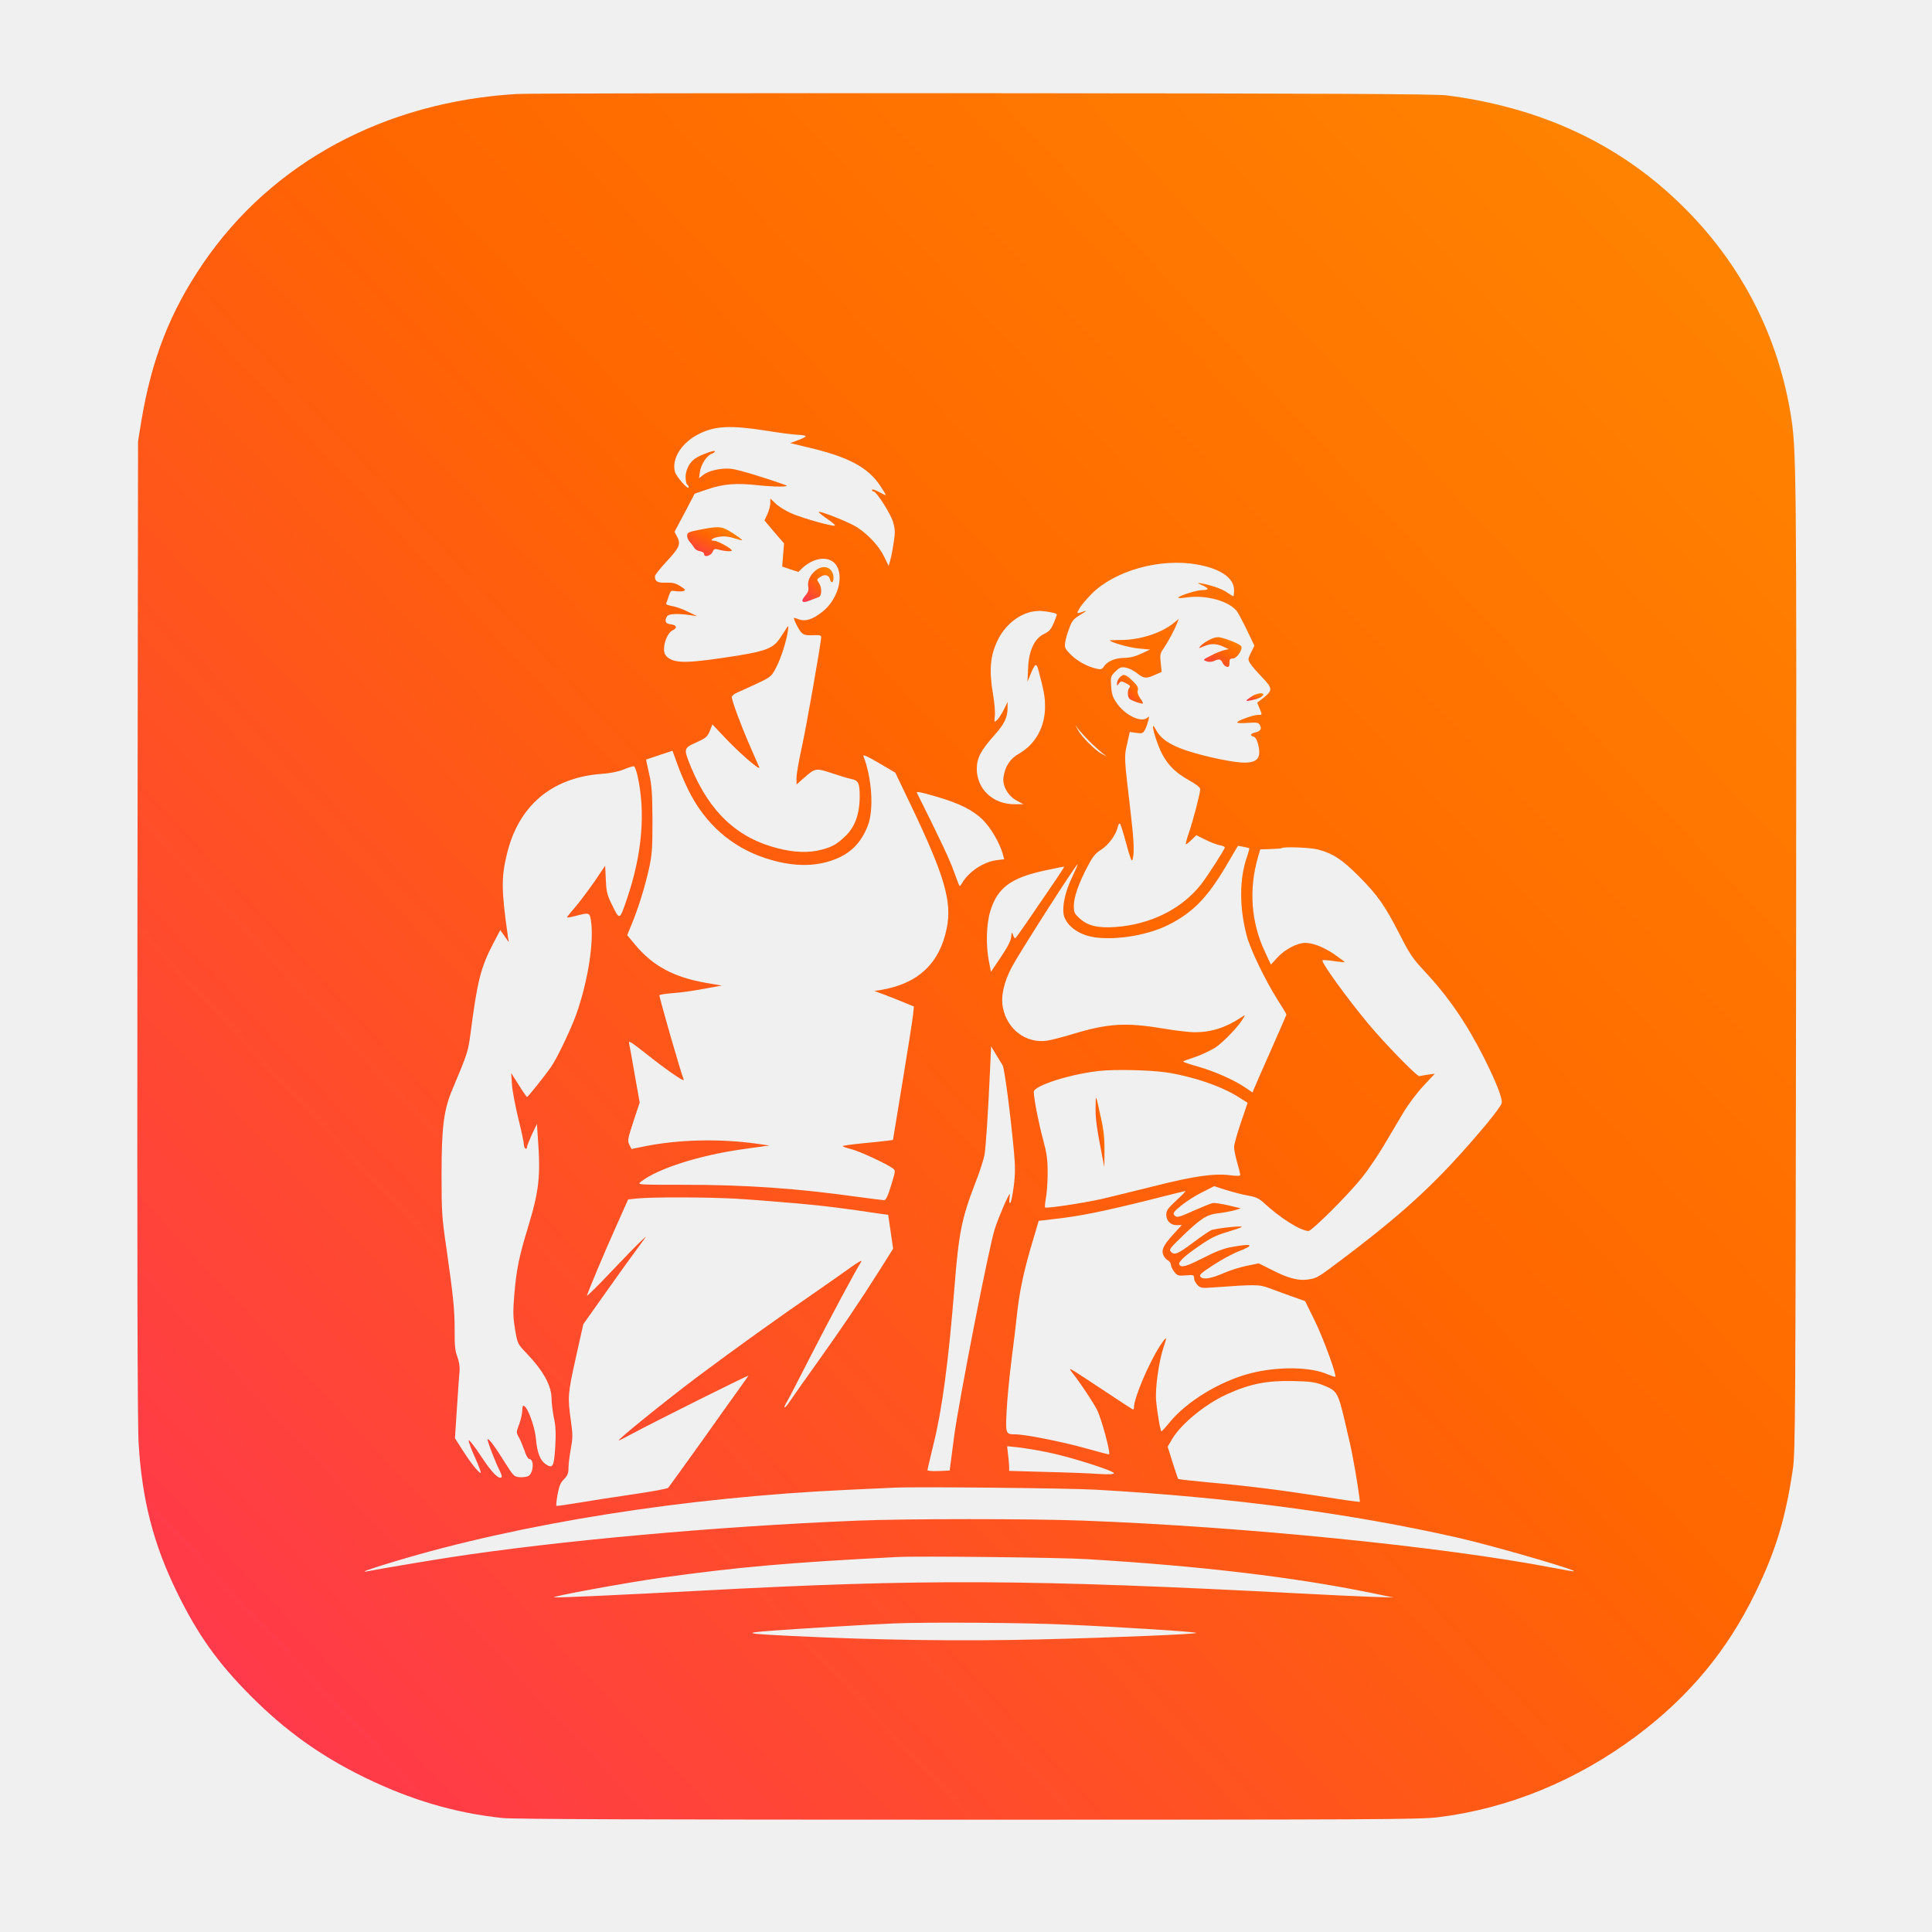
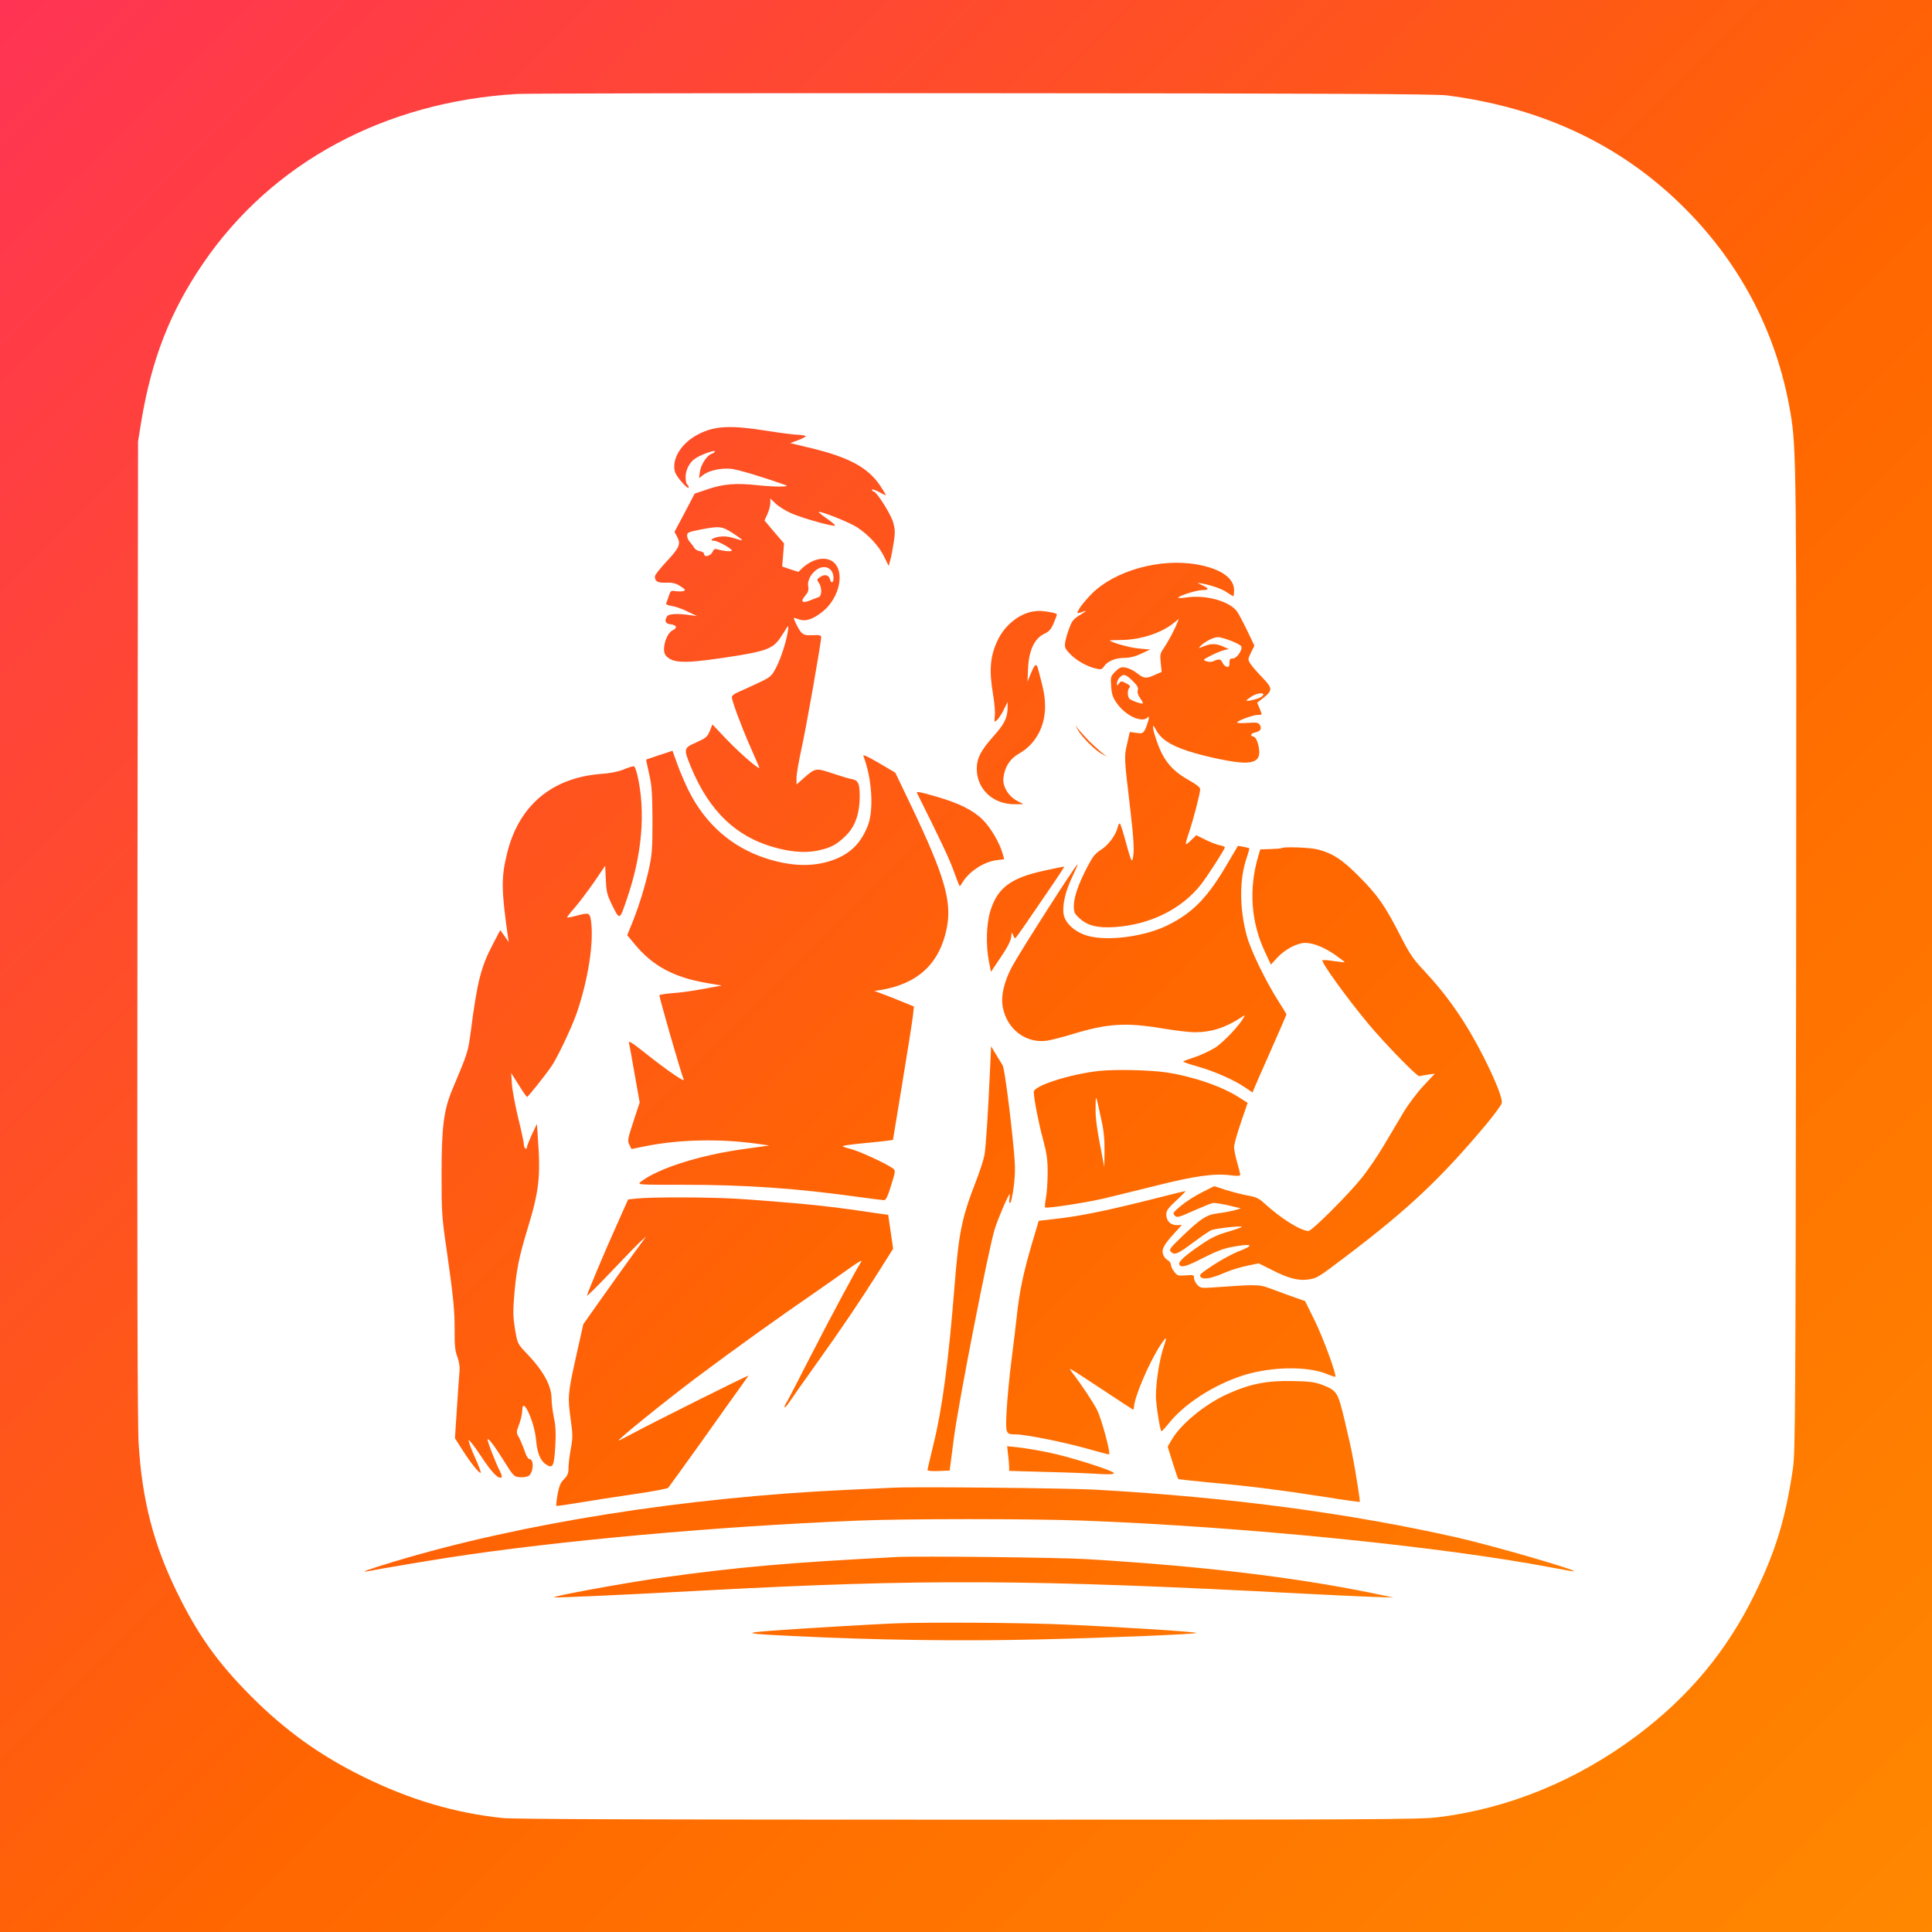
<svg xmlns="http://www.w3.org/2000/svg" viewBox="0 0 1254 1254" width="512" height="512">
  <defs>
-     <linearGradient id="bg" x1="0%" y1="0%" x2="100%" y2="100%">
-       <stop stop-color="#ff3355" />
-       <stop offset="0.55" stop-color="#ff6600" />
-       <stop offset="1" stop-color="#ff8800" />
+     <linearGradient id="athlete-bg" x1="0%" y1="0%" x2="100%" y2="100%">
+       <stop offset="0%" stop-color="#ff3355" />
+       <stop offset="55%" stop-color="#ff6600" />
+       <stop offset="100%" stop-color="#ff8800" />
    </linearGradient>
  </defs>
-   <g transform="translate(0,1254) scale(0.1,-0.1)" fill="url(#bg)" stroke="none">
+   <rect width="1254" height="1254" fill="url(#athlete-bg)" />
+   <g transform="translate(0,1254) scale(0.1,-0.1)" fill="#ffffff" stroke="none">
    <path d="M3355 11930 c-859 -51 -1590 -445 -2037 -1100 -214 -314 -333 -618 -401 -1025 l-21 -130 -4 -3165 c-2 -2199 0 -3219 8 -3342 22 -360 95 -647 245 -955 136 -280 267 -465 485 -683 223 -224 451 -387 735 -526 299 -146 586 -231 894 -264 75 -8 933 -11 3025 -11 2614 0 2935 1 3051 16 456 56 900 238 1290 530 337 253 584 549 765 920 135 275 200 490 247 811 16 110 17 349 21 3269 3 3278 3 3352 -38 3593 -89 521 -335 984 -719 1354 -403 389 -905 621 -1511 699 -73 9 -781 13 -3000 14 -1598 1 -2963 -1 -3035 -5z m1615 -2185 c86 -14 180 -26 208 -27 29 -1 52 -6 52 -9 0 -4 -23 -16 -50 -26 l-51 -19 116 -28 c261 -61 389 -129 469 -250 20 -30 36 -57 36 -59 0 -3 -20 6 -45 20 -25 13 -45 20 -45 14 0 -6 4 -11 10 -11 19 0 111 -145 127 -199 13 -47 14 -67 4 -131 -6 -41 -16 -93 -22 -114 l-11 -39 -30 61 c-34 69 -99 139 -174 189 -46 31 -242 109 -250 100 -2 -2 21 -21 51 -42 30 -20 55 -41 55 -46 0 -12 -219 49 -290 82 -36 17 -80 44 -97 62 l-33 31 0 -30 c0 -16 -9 -48 -19 -71 l-19 -41 63 -75 64 -74 -6 -75 -6 -75 52 -18 53 -17 26 25 c83 77 189 81 226 8 42 -80 -3 -218 -95 -291 -63 -50 -109 -65 -151 -51 -17 6 -32 11 -34 11 -8 0 30 -78 47 -95 16 -16 31 -20 74 -18 44 2 55 0 55 -13 0 -34 -101 -609 -130 -734 -16 -74 -30 -154 -30 -178 l0 -44 44 39 c78 69 81 69 184 35 50 -17 107 -34 126 -38 47 -8 56 -27 56 -111 0 -118 -31 -203 -97 -264 -53 -50 -84 -67 -150 -84 -82 -22 -176 -19 -285 9 -262 66 -443 236 -563 527 -49 120 -49 123 34 160 62 28 72 36 88 74 l17 43 92 -97 c91 -95 223 -209 212 -181 -4 8 -31 72 -62 142 -59 136 -116 290 -116 314 0 8 17 22 38 30 20 9 78 35 127 58 87 41 92 45 122 102 32 61 67 170 77 239 5 34 4 37 -7 21 -6 -10 -25 -40 -42 -65 -43 -66 -90 -86 -275 -116 -314 -50 -404 -53 -455 -13 -18 14 -25 29 -25 54 0 50 27 110 56 123 33 15 26 35 -14 39 -33 3 -41 22 -22 52 10 16 66 19 145 8 l50 -7 -63 30 c-34 17 -80 33 -103 36 -24 4 -38 10 -35 17 3 6 10 27 17 48 11 34 14 36 45 31 18 -3 41 -2 51 1 15 6 11 11 -22 32 -31 19 -52 24 -93 22 -55 -2 -72 9 -71 42 0 8 34 51 75 95 85 91 94 114 69 161 l-17 32 66 124 65 124 83 28 c104 36 190 42 332 26 104 -11 210 -11 176 1 -154 55 -310 101 -353 106 -65 7 -147 -11 -183 -40 l-27 -21 6 42 c6 47 46 107 77 117 11 3 20 11 20 16 0 10 -90 -22 -126 -46 -38 -24 -64 -75 -64 -122 0 -23 5 -45 10 -48 6 -3 10 -11 10 -18 0 -22 -80 68 -89 100 -23 84 41 188 153 245 105 54 206 59 436 23z m2800 -869 c153 -27 240 -88 240 -166 0 -22 -2 -40 -5 -40 -2 0 -21 11 -41 25 -35 24 -100 46 -169 59 -28 4 -27 4 7 -12 47 -21 48 -32 3 -32 -36 0 -142 -33 -157 -48 -5 -5 19 -5 53 0 125 19 281 -24 329 -92 11 -16 41 -73 66 -125 l46 -96 -22 -44 c-21 -44 -21 -46 -4 -73 9 -15 44 -55 77 -89 68 -71 68 -84 7 -133 l-40 -31 15 -36 c19 -45 19 -43 -10 -43 -30 0 -135 -38 -135 -49 0 -5 31 -6 69 -3 61 4 70 2 79 -15 13 -24 4 -38 -30 -47 -32 -7 -37 -21 -10 -28 12 -4 22 -22 30 -57 18 -81 -7 -111 -92 -111 -67 0 -247 37 -367 76 -112 36 -175 78 -205 136 -9 16 -17 28 -19 26 -9 -9 29 -127 58 -182 40 -75 88 -122 177 -172 47 -26 70 -45 70 -57 0 -26 -45 -200 -74 -284 -14 -40 -22 -73 -18 -73 3 0 20 13 37 30 l30 29 58 -29 c32 -16 74 -32 93 -36 19 -3 34 -10 34 -14 0 -12 -112 -186 -155 -241 -125 -159 -328 -260 -556 -276 -112 -8 -179 8 -230 55 -35 31 -39 39 -39 83 0 56 31 145 90 257 32 61 49 83 86 106 49 31 98 98 109 148 4 17 10 26 15 21 4 -4 23 -64 41 -132 26 -95 35 -118 40 -100 13 45 9 124 -15 329 -40 335 -40 339 -20 423 l17 76 43 -6 c39 -5 43 -3 57 23 8 16 17 43 21 59 6 24 5 28 -5 18 -39 -38 -148 14 -203 97 -24 34 -31 58 -34 107 -4 59 -3 64 27 94 28 27 37 31 68 26 20 -4 53 -20 74 -37 44 -35 59 -36 116 -10 l43 19 -6 58 c-6 53 -4 63 21 98 29 43 70 120 86 162 l10 26 -33 -27 c-80 -65 -216 -109 -340 -110 -42 0 -76 -2 -75 -3 15 -15 130 -47 187 -52 l75 -7 -58 -27 c-38 -18 -74 -27 -108 -27 -59 0 -111 -22 -133 -55 -13 -20 -20 -22 -50 -15 -59 13 -127 51 -169 94 -35 36 -38 44 -33 78 3 21 15 62 27 92 17 47 28 60 72 86 29 18 43 29 32 25 -60 -21 -60 -21 -39 15 10 19 46 61 79 95 150 151 445 234 685 191z m-940 -312 c17 -3 30 -9 30 -12 0 -4 -9 -29 -21 -57 -17 -40 -29 -54 -63 -70 -62 -30 -99 -109 -103 -224 l-4 -86 20 49 c29 70 38 75 50 30 37 -138 44 -176 44 -239 1 -131 -62 -246 -168 -306 -59 -33 -93 -85 -102 -157 -7 -54 31 -119 87 -149 l43 -23 -59 0 c-140 0 -244 99 -244 230 0 69 27 120 109 212 71 79 91 120 91 187 l0 35 -25 -51 c-14 -28 -34 -58 -44 -67 -18 -16 -18 -15 -14 27 3 24 -2 85 -11 137 -27 159 -20 252 30 355 45 95 136 170 229 186 39 6 63 5 125 -7z m244 -839 c28 -27 65 -60 81 -73 l30 -23 -34 18 c-44 24 -131 111 -154 154 l-18 34 22 -30 c13 -16 46 -52 73 -80z m-2605 -315 c108 -217 277 -366 496 -439 168 -56 318 -60 448 -11 107 40 175 108 219 219 41 102 28 310 -28 454 -4 12 28 -3 100 -45 l107 -63 104 -217 c216 -452 265 -621 230 -793 -46 -230 -188 -361 -430 -401 l-40 -6 65 -24 c36 -14 94 -36 129 -51 l63 -26 -6 -56 c-3 -31 -34 -226 -68 -433 l-62 -377 -36 -5 c-19 -3 -92 -10 -162 -17 -71 -7 -128 -15 -128 -18 0 -4 24 -12 53 -19 51 -12 233 -96 271 -125 20 -14 19 -16 -10 -111 -20 -67 -34 -96 -45 -96 -8 0 -80 9 -160 20 -407 57 -738 80 -1144 80 -300 0 -300 0 -275 20 110 86 384 173 669 212 l164 23 -84 12 c-239 33 -504 27 -722 -17 l-88 -18 -14 28 c-13 25 -11 37 26 150 l41 124 -32 180 c-17 100 -34 192 -37 205 -5 19 15 7 100 -60 139 -111 262 -196 255 -177 -22 56 -158 529 -158 548 0 4 39 10 88 14 48 3 139 16 202 28 l115 21 -100 17 c-212 37 -348 110 -464 250 l-50 60 29 71 c42 102 85 238 112 359 20 92 23 130 23 315 -1 174 -4 226 -22 303 -11 50 -20 92 -19 92 1 0 39 13 86 29 l85 28 31 -86 c17 -48 50 -125 73 -171z m-332 99 c55 -238 31 -517 -69 -807 -48 -140 -45 -139 -102 -22 -26 54 -31 79 -34 153 l-4 88 -73 -108 c-41 -58 -97 -133 -125 -165 -29 -33 -51 -61 -49 -63 2 -2 29 3 59 11 84 22 88 21 96 -33 20 -138 -19 -389 -96 -608 -34 -94 -124 -284 -162 -338 -39 -57 -151 -197 -157 -197 -3 0 -28 35 -54 78 l-49 77 5 -75 c3 -41 22 -140 41 -219 20 -80 36 -155 36 -167 0 -13 5 -26 10 -29 6 -3 10 0 10 8 0 8 15 45 32 83 l33 69 6 -90 c19 -252 8 -345 -66 -588 -57 -187 -73 -269 -87 -431 -9 -111 -8 -146 5 -225 16 -93 17 -94 75 -155 109 -114 161 -209 162 -293 0 -28 7 -84 15 -124 12 -54 14 -102 9 -190 -8 -128 -16 -143 -60 -114 -37 24 -57 73 -65 162 -11 119 -89 286 -89 190 0 -20 -9 -61 -20 -91 -20 -53 -20 -54 -1 -87 10 -19 26 -58 36 -86 9 -30 23 -53 30 -53 34 0 28 -92 -6 -111 -11 -5 -37 -9 -57 -7 -35 3 -40 8 -97 99 -67 107 -103 154 -110 147 -5 -5 52 -155 81 -209 8 -17 13 -33 10 -37 -18 -17 -63 29 -133 135 -42 64 -79 111 -81 105 -2 -7 16 -57 41 -112 25 -55 41 -100 37 -100 -13 0 -62 61 -116 145 l-51 80 13 200 c7 110 15 218 17 240 2 24 -4 59 -14 88 -15 37 -19 74 -18 170 0 137 -8 216 -53 532 -30 203 -32 240 -32 480 0 307 14 420 69 551 103 245 103 247 120 374 43 332 66 424 148 579 l44 84 28 -39 27 -39 -6 40 c-42 299 -43 378 -6 531 75 314 291 497 614 521 57 4 108 14 145 29 31 13 60 22 66 20 5 -1 15 -27 22 -57z m1942 -140 c145 -42 236 -87 299 -149 52 -51 110 -150 130 -221 l10 -36 -48 -6 c-86 -10 -186 -77 -228 -153 -6 -10 -12 -17 -14 -14 -3 3 -20 48 -39 100 -28 77 -80 188 -237 503 -6 12 16 8 127 -24z m2030 -335 c1 -1 -6 -29 -17 -61 -48 -139 -48 -326 0 -506 24 -91 122 -293 202 -419 31 -48 56 -90 56 -93 0 -2 -46 -107 -101 -232 -56 -126 -105 -238 -110 -251 l-9 -23 -46 31 c-70 49 -202 107 -308 137 -53 15 -96 29 -96 33 0 3 33 15 74 28 40 13 101 42 135 63 54 36 155 142 183 194 11 19 11 19 -18 0 -99 -65 -191 -95 -300 -95 -33 0 -127 11 -210 25 -240 40 -357 32 -589 -39 -60 -18 -133 -37 -161 -41 -134 -18 -255 72 -284 212 -16 73 6 171 59 269 57 105 415 664 425 664 3 0 -13 -37 -35 -83 -45 -94 -65 -185 -55 -243 12 -60 76 -116 159 -139 133 -36 373 -3 521 72 165 83 260 184 391 411 l60 102 35 -6 c19 -4 37 -8 39 -10z m446 -8 c97 -26 156 -64 266 -175 121 -121 169 -190 268 -384 59 -116 83 -152 152 -225 157 -168 274 -337 388 -561 82 -163 125 -273 118 -302 -3 -13 -48 -73 -98 -134 -296 -353 -503 -549 -909 -857 -189 -143 -190 -144 -250 -153 -62 -9 -129 8 -232 61 l-88 44 -78 -16 c-42 -9 -108 -29 -146 -46 -85 -37 -137 -46 -154 -25 -10 12 4 24 83 76 52 34 126 74 165 89 108 42 90 53 -46 28 -48 -8 -105 -30 -181 -69 -111 -57 -146 -67 -158 -46 -10 16 29 54 130 123 70 49 110 69 179 89 49 15 92 29 95 33 11 11 -174 -9 -200 -22 -14 -7 -65 -42 -113 -78 -102 -76 -122 -84 -145 -62 -15 15 -9 23 72 101 123 118 159 141 234 150 34 4 81 13 105 19 l42 13 -79 19 c-44 10 -89 17 -100 16 -11 -1 -65 -23 -120 -47 -111 -50 -117 -51 -134 -31 -10 11 -1 23 46 61 31 26 92 65 135 86 l79 40 77 -25 c43 -13 107 -30 142 -36 52 -9 73 -19 106 -50 107 -98 234 -178 287 -180 22 0 261 238 350 350 37 47 100 139 139 205 39 66 96 162 127 214 31 52 89 129 130 173 l74 79 -44 -6 c-24 -4 -49 -8 -56 -10 -14 -5 -223 210 -331 339 -142 171 -309 402 -298 413 3 3 36 1 73 -5 37 -5 69 -9 71 -7 1 1 -25 21 -59 45 -72 51 -145 80 -197 80 -52 0 -132 -42 -182 -96 l-41 -45 -39 84 c-90 191 -105 405 -45 613 l15 51 67 2 c37 1 69 4 72 6 10 11 189 4 236 -9z m-1737 -248 c-51 -74 -122 -178 -158 -231 -36 -53 -68 -97 -71 -97 -4 0 -10 10 -14 23 -7 19 -9 17 -12 -16 -3 -25 -25 -68 -68 -131 l-63 -94 -13 67 c-21 106 -17 244 9 328 46 150 133 215 350 262 70 15 128 27 130 26 1 -1 -39 -63 -90 -137z m-310 -1153 c12 -20 51 -320 73 -557 9 -98 9 -149 -1 -227 -7 -56 -17 -104 -22 -108 -7 -4 -9 6 -6 26 2 17 3 31 2 31 -8 0 -77 -161 -98 -229 -39 -125 -233 -1116 -264 -1351 l-28 -215 -72 -3 c-40 -2 -72 1 -72 6 0 5 18 80 39 168 56 224 98 540 136 1019 28 353 47 448 136 678 28 71 54 152 59 181 9 52 24 280 36 553 l7 152 31 -52 c18 -29 37 -61 44 -72z m1057 -45 c172 -25 364 -90 476 -162 l57 -36 -44 -129 c-24 -70 -44 -142 -44 -158 0 -17 9 -62 20 -100 11 -38 20 -75 20 -81 0 -7 -21 -8 -67 -2 -102 13 -235 -6 -480 -68 -120 -30 -276 -68 -347 -85 -129 -29 -364 -64 -373 -56 -2 3 0 31 6 63 6 32 11 105 11 163 0 87 -6 126 -30 216 -28 102 -60 266 -60 308 0 40 235 115 425 136 101 11 324 6 430 -9z m71 -831 c-55 -51 -66 -66 -66 -93 0 -41 29 -69 70 -68 l31 1 -51 -56 c-66 -72 -83 -104 -70 -137 5 -14 18 -30 30 -36 11 -6 20 -19 20 -29 0 -10 10 -31 22 -46 19 -25 26 -27 75 -23 49 4 53 3 53 -17 0 -12 10 -32 21 -44 21 -22 27 -23 108 -17 265 19 294 19 351 -2 30 -11 97 -35 148 -54 l93 -33 64 -130 c56 -115 142 -351 132 -361 -2 -2 -24 5 -48 15 -113 50 -324 53 -504 7 -197 -51 -414 -183 -525 -320 -25 -31 -48 -56 -51 -56 -7 0 -27 111 -35 200 -7 76 17 249 46 338 27 80 25 84 -16 24 -73 -109 -174 -345 -174 -408 0 -9 -3 -14 -8 -12 -4 2 -93 60 -197 129 -237 156 -225 150 -192 105 56 -72 135 -192 157 -236 30 -58 92 -290 78 -290 -6 0 -74 18 -152 40 -147 41 -391 90 -454 90 -65 0 -66 2 -58 157 4 76 18 221 31 323 13 102 29 232 35 290 16 153 44 285 96 461 l46 155 111 13 c148 16 312 49 597 120 129 33 239 60 244 60 5 1 -21 -26 -58 -60z m-2865 11 c101 -6 283 -20 404 -31 189 -17 296 -31 545 -68 l45 -6 16 -110 16 -110 -85 -135 c-128 -203 -250 -383 -412 -610 -81 -113 -159 -224 -175 -248 -32 -49 -47 -49 -17 0 11 18 79 150 152 293 127 248 295 562 329 614 10 16 -14 3 -74 -40 -50 -36 -142 -100 -205 -144 -262 -180 -543 -382 -785 -563 -210 -158 -524 -412 -509 -412 3 0 43 20 87 44 119 65 758 384 755 377 -2 -3 -24 -35 -50 -71 -26 -36 -140 -195 -253 -355 -114 -159 -212 -295 -218 -302 -7 -6 -109 -25 -227 -42 -118 -17 -278 -42 -355 -55 -77 -13 -142 -22 -144 -20 -2 2 1 35 8 74 10 54 19 77 42 99 23 24 29 38 29 74 0 25 7 80 15 124 13 70 13 91 0 184 -21 151 -20 172 33 409 l48 215 99 140 c85 120 185 261 284 395 l25 35 -33 -30 c-18 -16 -105 -105 -192 -197 -87 -92 -159 -163 -159 -158 0 12 116 289 198 470 l69 155 59 6 c103 10 444 9 635 -1z m3812 -1209 c96 -38 100 -44 146 -236 22 -93 45 -195 50 -225 23 -118 50 -294 47 -298 -2 -2 -105 12 -227 32 -288 45 -505 72 -751 94 -109 10 -199 20 -201 23 -2 2 -18 50 -36 107 l-32 102 28 48 c59 100 214 227 356 292 150 68 259 90 432 86 106 -2 141 -7 188 -25z m-1785 -437 c139 -27 432 -120 432 -136 0 -7 -32 -9 -97 -5 -54 4 -207 10 -340 13 l-243 7 0 26 c0 14 -3 50 -7 80 l-6 54 69 -7 c38 -4 124 -18 192 -32z m312 -243 c872 -49 1652 -153 2354 -312 232 -53 790 -215 751 -218 -5 -1 -66 10 -135 23 -714 137 -2007 267 -3045 306 -345 13 -1159 13 -1470 0 -914 -37 -1951 -131 -2655 -240 -135 -21 -458 -75 -515 -87 -72 -14 -4 11 166 62 826 249 1886 416 2939 465 129 6 267 12 305 14 140 7 1125 -3 1305 -13z m-55 -451 c734 -44 1341 -116 1845 -219 l145 -30 -155 5 c-85 3 -276 12 -425 20 -1785 94 -2477 97 -3925 19 -498 -27 -920 -46 -942 -43 -33 4 451 93 697 128 498 69 824 98 1530 134 135 7 1062 -3 1230 -14z m-130 -425 c364 -16 846 -47 840 -54 -9 -8 -526 -30 -1020 -42 -507 -12 -1049 -5 -1595 22 -317 15 -337 20 -135 35 171 13 660 42 790 47 216 9 843 5 1120 -8z" />
    <path d="M4543 9102 c-75 -15 -83 -18 -83 -39 0 -13 8 -31 18 -41 9 -10 22 -27 28 -38 6 -10 23 -20 38 -22 15 -2 26 -10 26 -18 0 -24 43 -13 55 14 7 17 15 21 30 17 43 -13 95 -17 95 -8 0 12 -92 63 -114 63 -36 0 -13 19 31 26 32 5 62 2 97 -9 27 -9 51 -15 53 -13 2 2 -25 22 -60 45 -72 46 -85 48 -214 23z" />
    <path d="M5296 8839 c-37 -29 -57 -72 -50 -106 4 -22 0 -37 -20 -60 -33 -39 -19 -51 32 -30 21 8 45 18 55 21 22 7 23 63 2 93 -15 21 -14 23 10 39 29 19 55 12 62 -16 8 -29 23 -24 23 8 0 66 -60 93 -114 51z" />
    <path d="M7853 8389 c-22 -11 -49 -29 -59 -40 -17 -19 -17 -19 19 -4 47 19 79 19 125 -1 l37 -17 -30 -7 c-16 -4 -55 -19 -85 -35 -53 -27 -54 -28 -30 -37 16 -6 33 -5 48 1 34 16 46 14 57 -11 6 -13 18 -24 28 -26 13 -3 17 3 17 26 0 23 4 28 22 28 24 -1 64 55 55 78 -5 13 -81 46 -138 59 -16 4 -40 -1 -66 -14z" />
    <path d="M7267 8142 c-10 -10 -17 -27 -17 -37 0 -18 1 -18 13 -1 13 17 15 17 46 1 25 -12 30 -20 22 -28 -15 -15 -14 -62 2 -74 16 -13 79 -34 85 -29 2 3 -6 19 -18 35 -14 20 -19 38 -15 51 5 16 -3 31 -33 60 -44 44 -61 49 -85 22z" />
    <path d="M8123 8019 c-18 -12 -33 -23 -33 -26 0 -7 62 6 88 19 12 6 22 15 22 20 0 15 -45 8 -77 -13z" />
    <path d="M7111 5354 c-1 -74 7 -133 44 -324 l13 -65 1 105 c1 73 -5 134 -20 200 -38 176 -37 173 -38 84z" />
  </g>
</svg>
